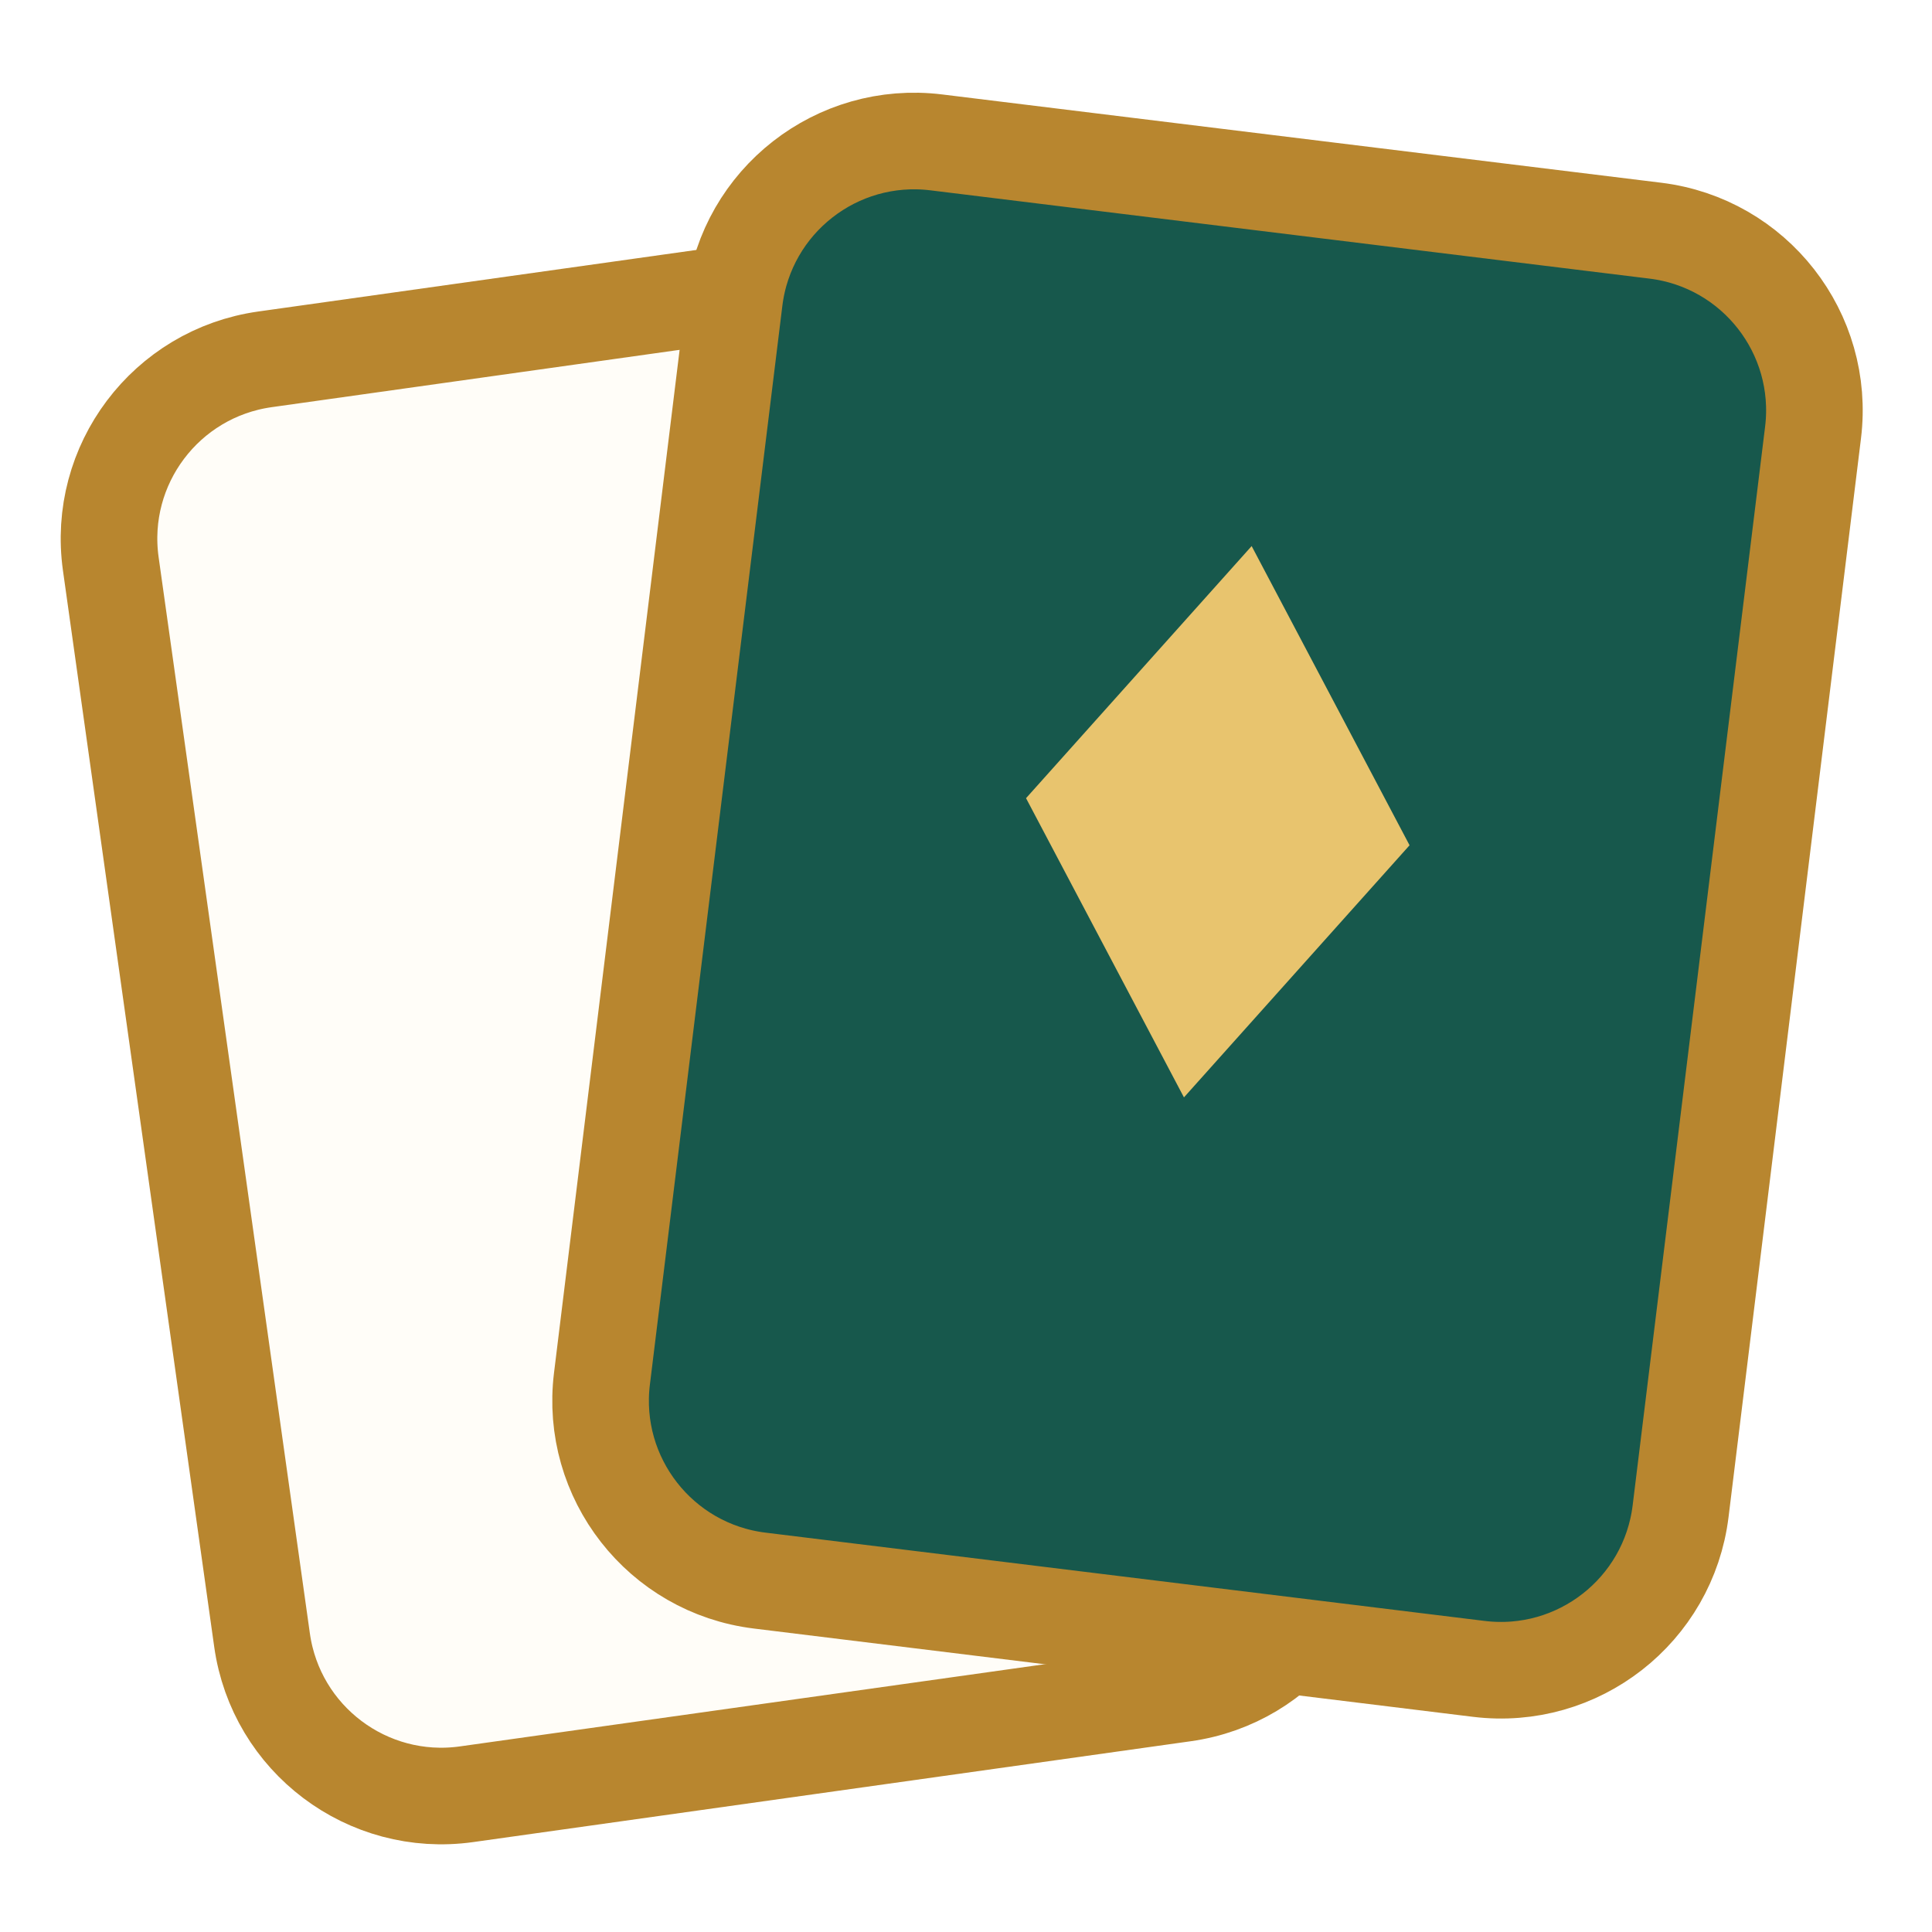
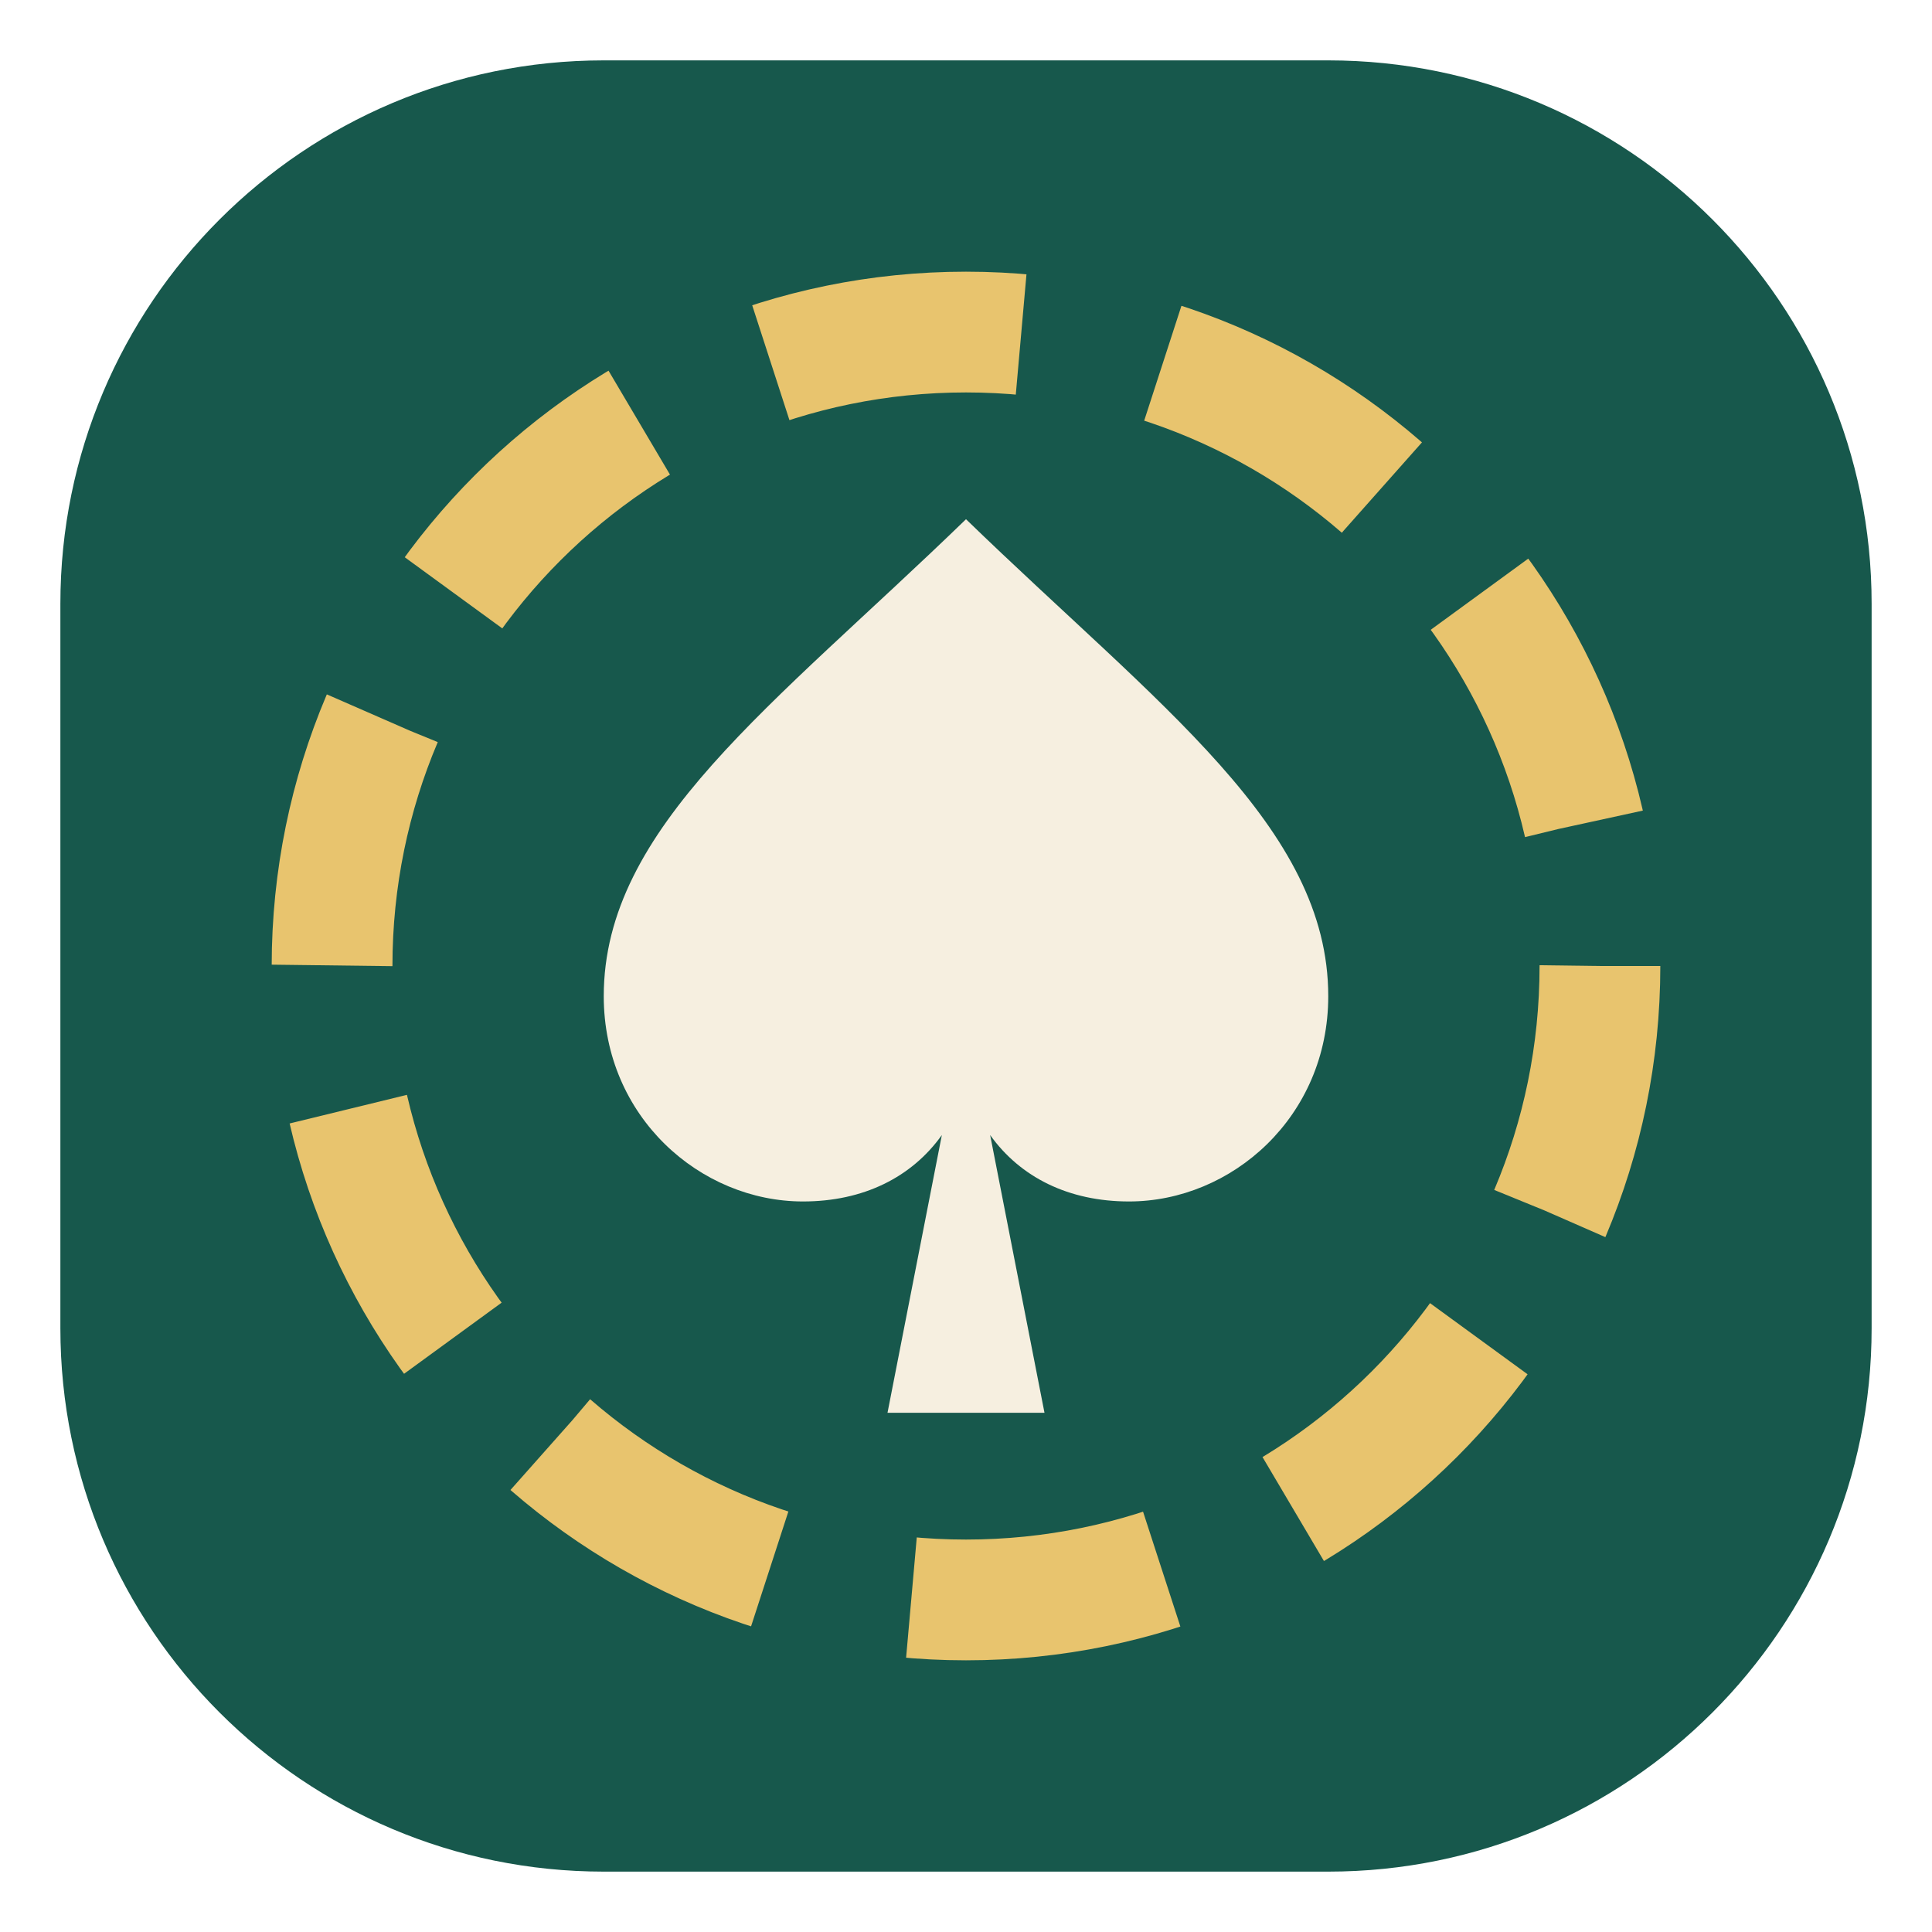
<svg xmlns="http://www.w3.org/2000/svg" viewBox="0 0 32 32">
-   <rect x="3" y="5" width="18" height="24" rx="3" fill="#fffdf8" stroke="#b8862f" stroke-width="1.6" transform="rotate(-8 12 17)" />
-   <rect x="11" y="3" width="18" height="24" rx="3" fill="#17584c" stroke="#b8862f" stroke-width="1.6" transform="rotate(7 20 15)" />
-   <path d="M20 9l3.2 4.6-3.2 4.6-3.2-4.6z" fill="#e8c46e" transform="rotate(7 20 15)" />
+   <rect x="1" y="1" width="30" height="30" rx="9" fill="#17584c" />
+   <circle cx="16" cy="16" r="10.5" fill="none" stroke="#e8c46e" stroke-width="2" stroke-dasharray="4.2 2.4" />
+   <path d="M16 8.6c3.2 3.1 6 5.1 6 7.9 0 2-1.6 3.4-3.3 3.4-1 0-1.8-.4-2.3-1.1l.9 4.6h-2.6l.9-4.6c-.5.7-1.3 1.1-2.3 1.1-1.7 0-3.3-1.4-3.3-3.4 0-2.8 2.8-4.8 6-7.9z" fill="#f6efe0" />
</svg>
